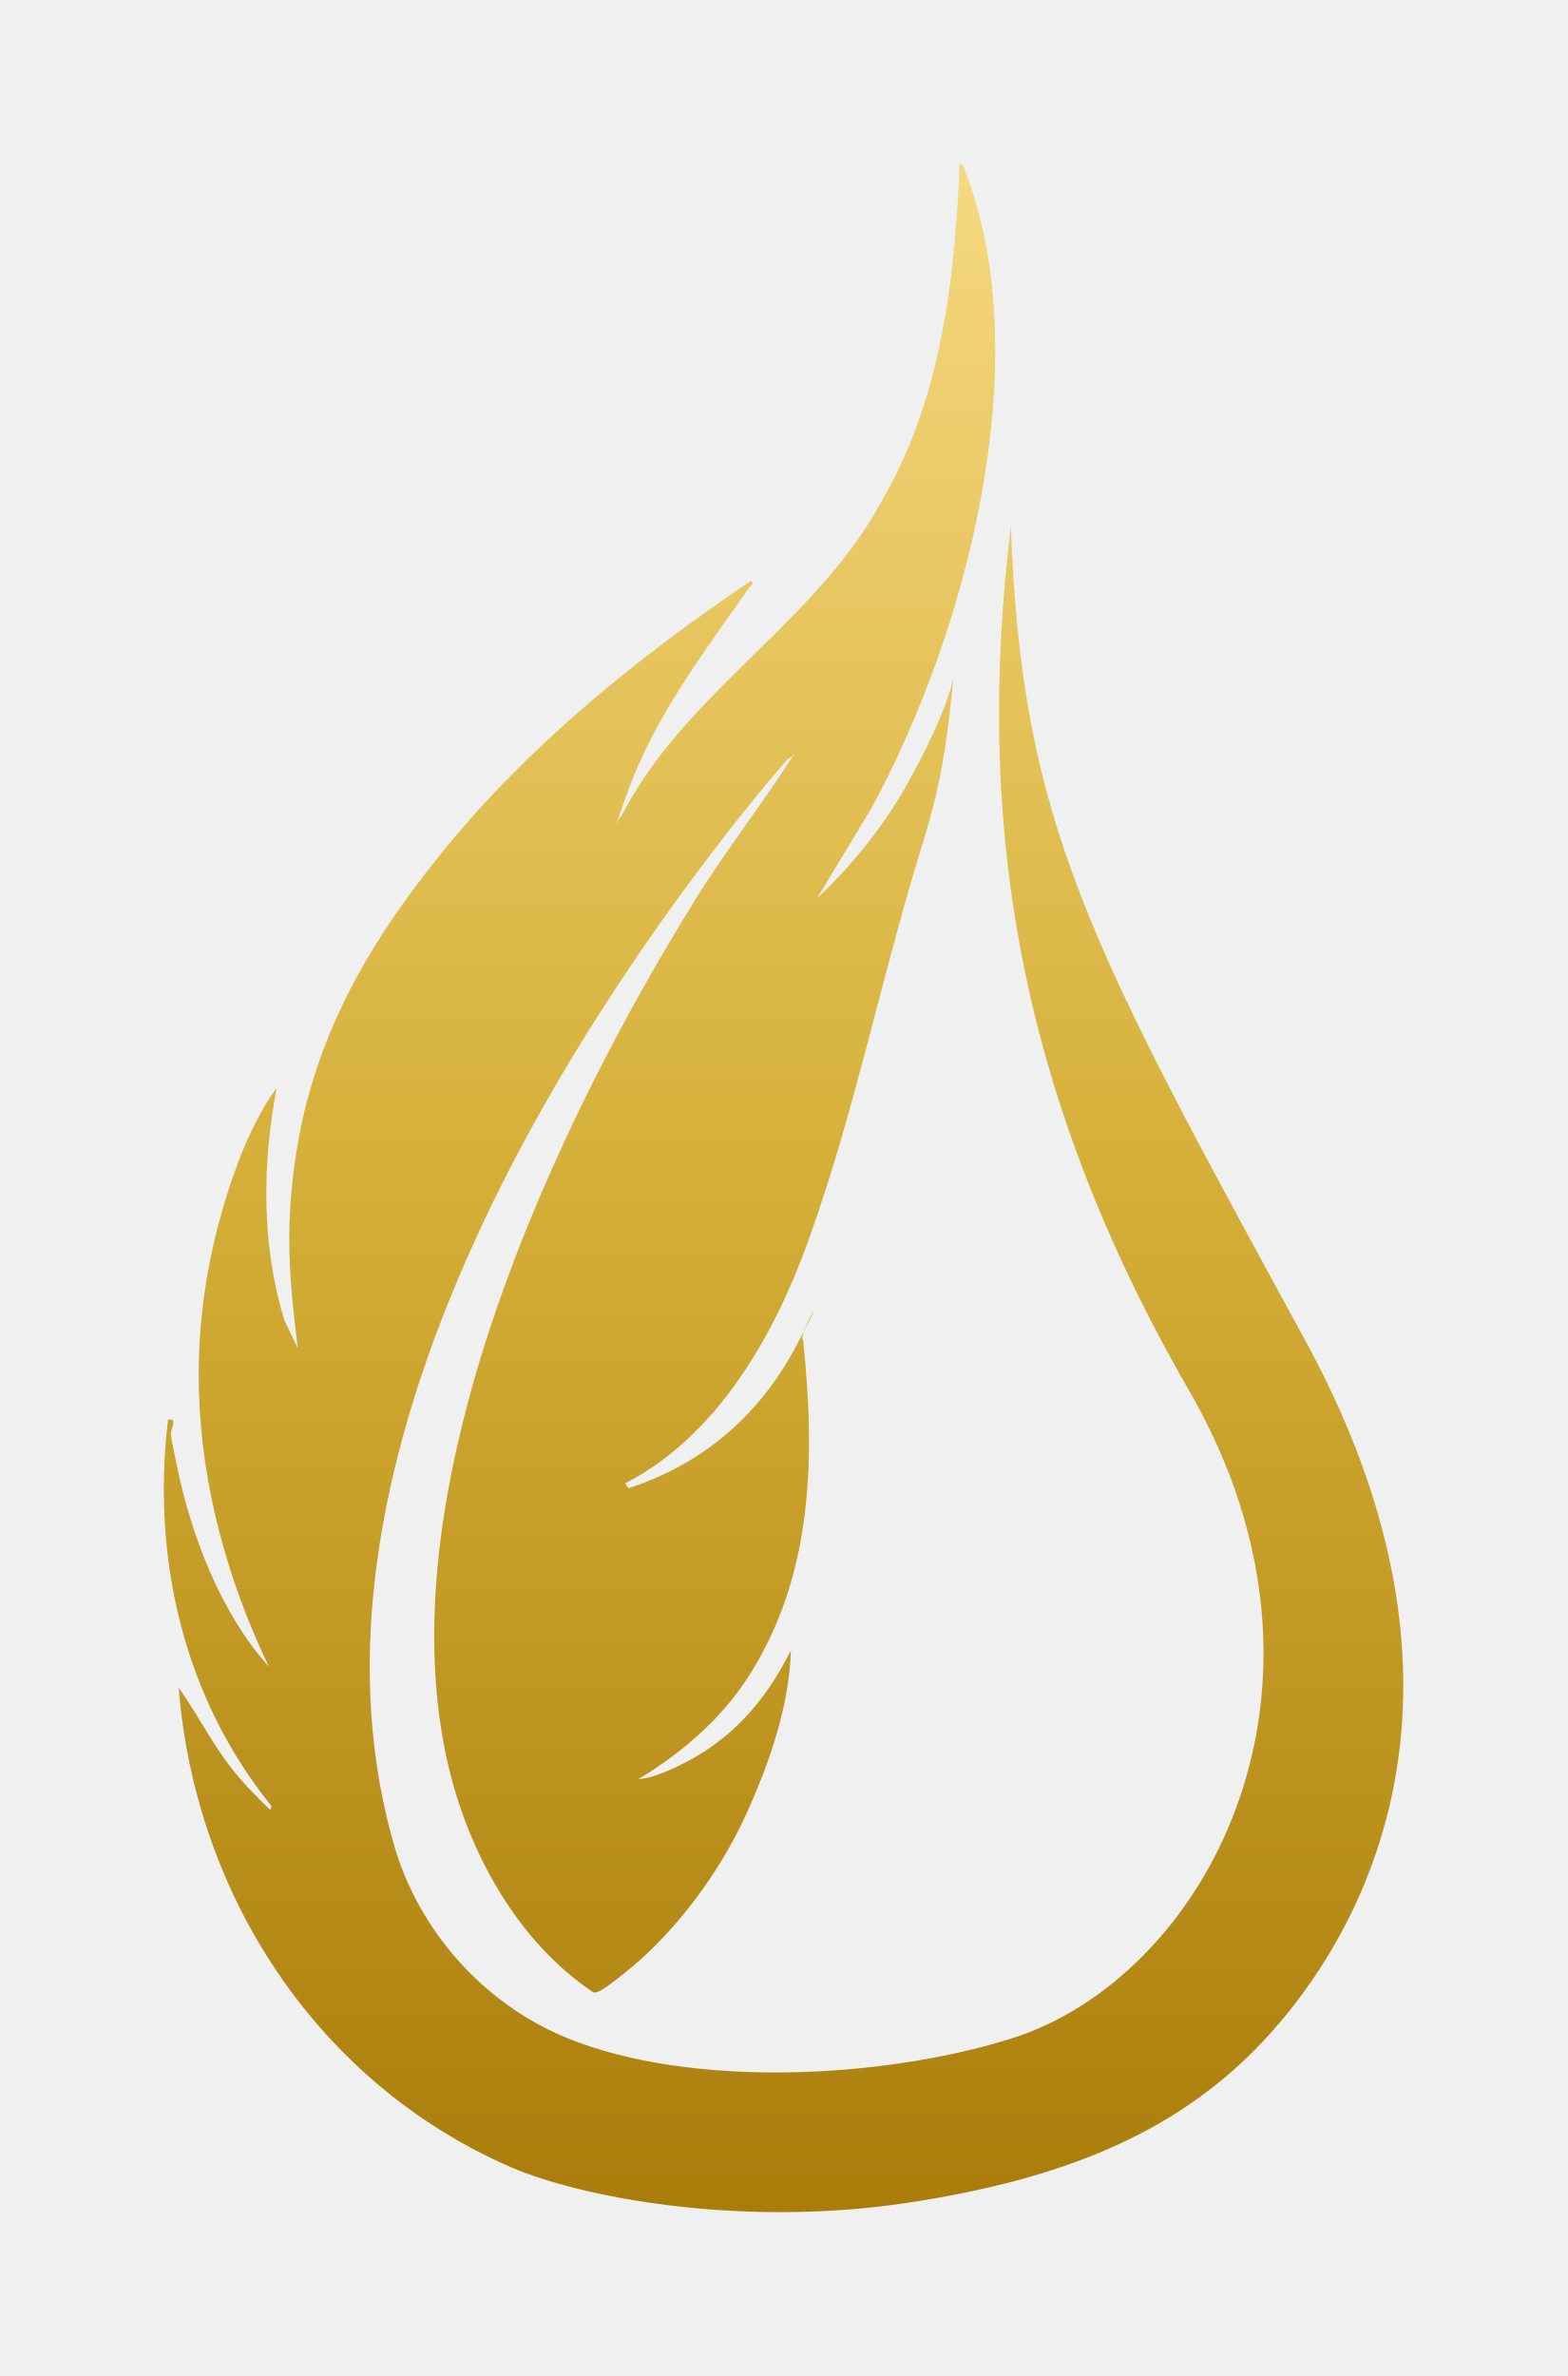
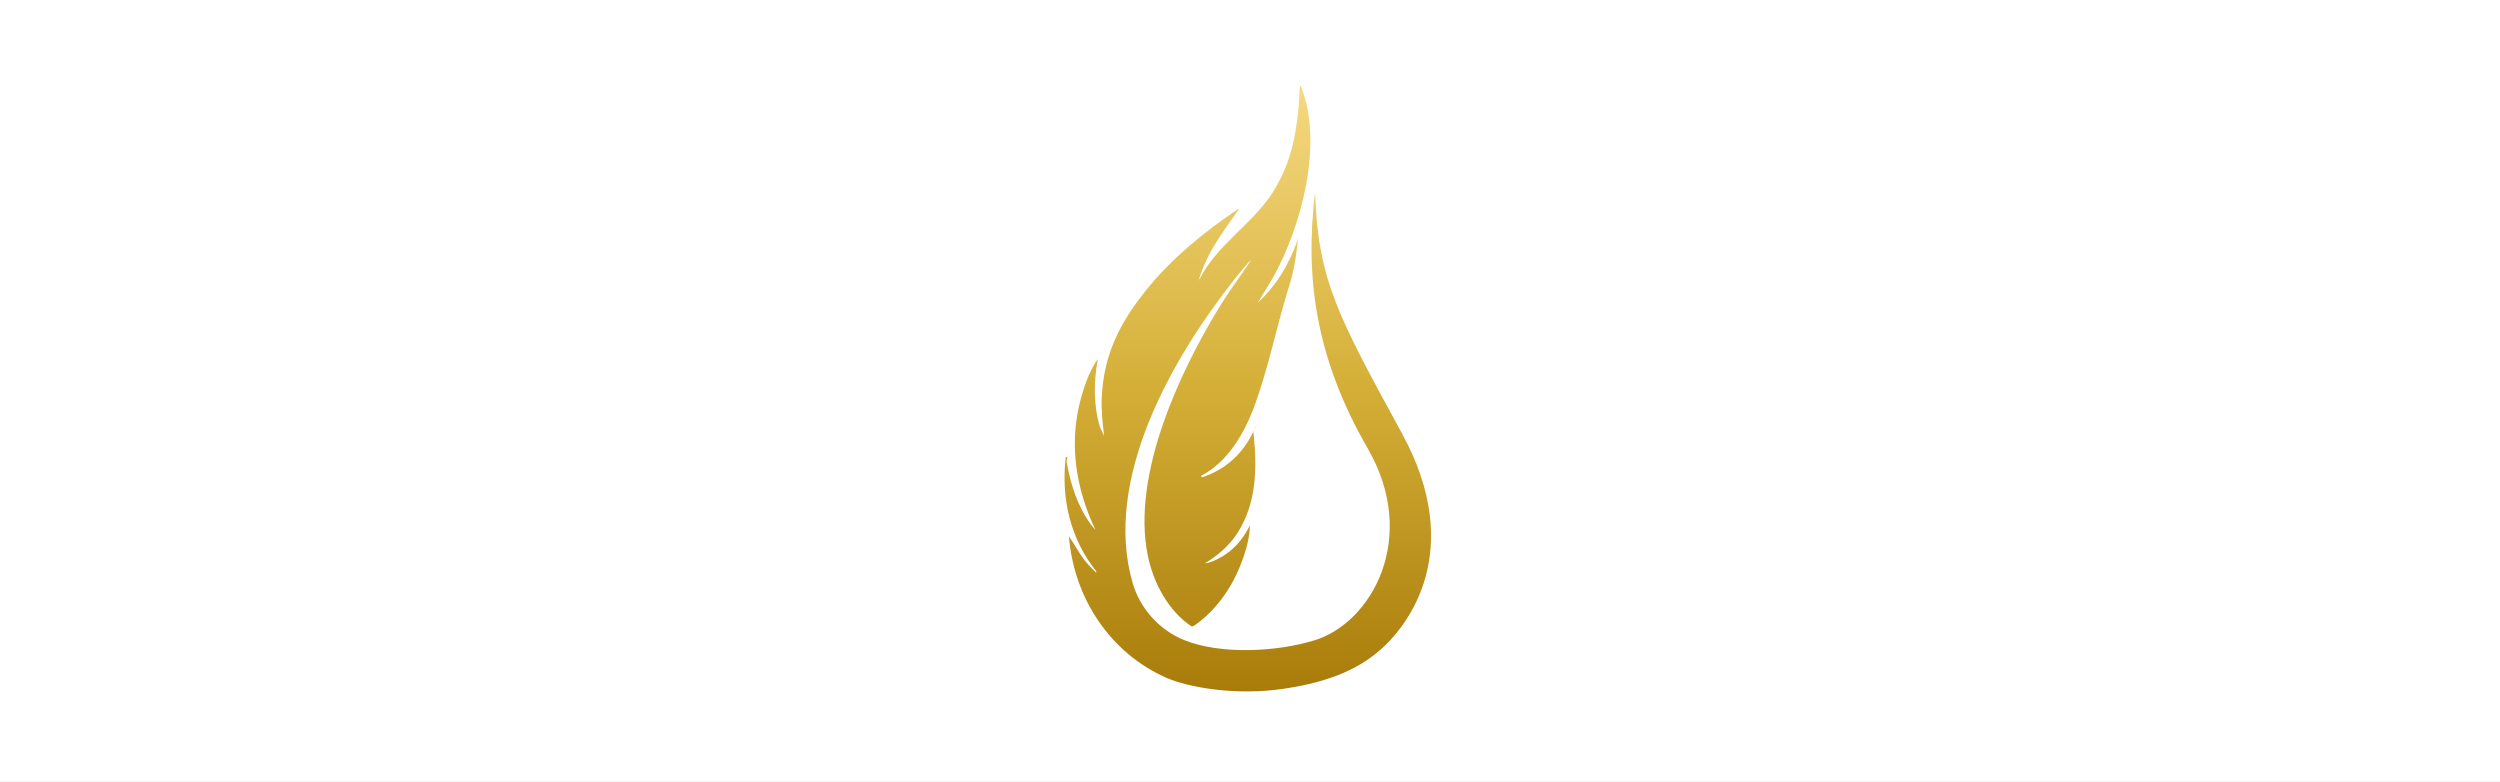
- <svg xmlns="http://www.w3.org/2000/svg" viewBox="183.46 -12.72 644.83 977.57" role="img" aria-label="featherdrop">
-   <defs>
-     <linearGradient id="fd-gold" x1="0" y1="0" x2="0" y2="1" gradientUnits="objectBoundingBox">
-       <stop offset="0" stop-color="#F6D981" />
-       <stop offset="0.5" stop-color="#D4AF37" />
-       <stop offset="1" stop-color="#A97C0A" />
-     </linearGradient>
-   </defs>
-   <path fill="url(#fd-gold)" d="M519.4,357.1c14.5-13.6,27.8-29.8,38.2-48.7s16.5-33.7,18.2-42.5c-3.9,41.2-8.5,54.6-14.6,74.6-15.7,51.8-26.5,105.3-44.8,156.3-14.1,39.5-37.4,81-75.7,100.8l1.4,2c31.3-10.3,54.3-30.5,69.5-59.5s-.6-2.1,2.3-1.6c5,47.7,4.4,96.3-22.1,138-11.3,17.9-27.7,31.9-45.7,42.8,5.4-.4,11.6-3.1,16.4-5.4,21.5-10.2,35.8-26.4,46.4-47.6-.6,23.1-9.3,47.6-18.9,68.5-11,23.8-29.6,48.7-50.1,64.7-2.5,1.9-10.1,8.4-12.3,7.5-33.1-22.2-53.3-61.4-60.9-98.9-22.9-112.1,44.8-257.2,103-350.9,11.6-18.7,25.2-36.2,37.2-54.6s2.7-2.4,1-3.4c-7.3,8.4-14.4,17-21.3,25.7-86.4,109.7-183.1,278.1-140.7,422.5,9.7,32.9,35.3,64,71.4,78.6,50.3,20.3,128,16.8,181.7.2,79.5-24.5,145.2-142.9,73.8-266.7s-88-235.6-73.4-355.7c4.4,122.4,32.4,172.2,121.2,335.1s7.6,264.5-23.8,294.7-73.4,50.2-141.4,60.2-133.2-2.5-161.8-14.9c-79.3-34.5-129.8-111.6-136.6-197.2,7.6,10.6,13.4,22.4,21.4,32.7,4.9,6.3,10.5,12,16.3,17.6l.5-1.6c-36.2-44.8-49.4-102-42.6-159,4.2-.8,1,3.5,1.2,5.9.3,3.5,1.9,10,2.6,13.8,5.9,28.5,18.2,60.3,37.7,81.9-10.5-21.9-18.5-44.9-23.5-68.8-8.4-40.5-7-80.3,4.6-119.9,4.9-16.7,11.9-35.5,22.1-49.4-6,31.6-6.3,64.7,3.2,95.7l5.5,11.4c-2.2-17.9-4.2-36-3.3-54.1,2.8-59.7,25.6-104.1,62.4-149.6,35.4-43.9,80.7-80.6,127.3-112,1.8,1.1-.5,2.4-1.1,3.3-19.4,27.9-39.1,53.3-50.5,86s-2.7,5.7-1.9,7.9c24.4-48,73.4-76,102-120.9,3.3-5.1,7.8-13.4,10.6-18.9,20-39.4,25.1-85.1,26.8-129,1.8.3,2,2.1,2.5,3.5,30,78.6-.2,191-39,262l-22.4,37.1Z" />
+ <svg xmlns="http://www.w3.org/2000/svg" viewBox="0 0 1600 500" width="1600" height="500" role="img" aria-label="featherdrop">
+   <rect width="1600" height="500" fill="#ffffff" />
+   <g transform="translate(565.89,29.69) scale(0.46)">
+     <defs>
+       <linearGradient id="fd-gold" x1="0" y1="0" x2="0" y2="1" gradientUnits="objectBoundingBox">
+         <stop offset="0" stop-color="#F6D981" />
+         <stop offset="0.5" stop-color="#D4AF37" />
+         <stop offset="1" stop-color="#A97C0A" />
+       </linearGradient>
+     </defs>
+     <path fill="url(#fd-gold)" d="M519.4,357.1c14.5-13.6,27.8-29.8,38.2-48.7s16.5-33.7,18.2-42.5c-3.9,41.2-8.5,54.6-14.6,74.6-15.7,51.8-26.5,105.3-44.8,156.3-14.1,39.5-37.4,81-75.7,100.8l1.4,2c31.3-10.3,54.3-30.5,69.5-59.5s-.6-2.1,2.3-1.6c5,47.7,4.4,96.3-22.1,138-11.3,17.9-27.7,31.9-45.7,42.8,5.4-.4,11.6-3.1,16.4-5.4,21.5-10.2,35.8-26.4,46.4-47.6-.6,23.1-9.3,47.6-18.9,68.5-11,23.8-29.6,48.7-50.1,64.7-2.5,1.9-10.1,8.4-12.3,7.5-33.1-22.2-53.3-61.4-60.9-98.9-22.9-112.1,44.8-257.2,103-350.9,11.6-18.7,25.2-36.2,37.2-54.6s2.7-2.4,1-3.4c-7.3,8.4-14.4,17-21.3,25.7-86.4,109.7-183.1,278.1-140.7,422.5,9.7,32.9,35.3,64,71.4,78.6,50.3,20.3,128,16.8,181.7.2,79.5-24.5,145.2-142.9,73.8-266.7s-88-235.6-73.4-355.7c4.4,122.4,32.4,172.2,121.2,335.1s7.6,264.5-23.8,294.7-73.4,50.2-141.4,60.2-133.2-2.5-161.8-14.9c-79.3-34.5-129.8-111.6-136.6-197.2,7.6,10.6,13.4,22.4,21.4,32.7,4.9,6.3,10.5,12,16.3,17.6l.5-1.6c-36.2-44.8-49.4-102-42.6-159,4.2-.8,1,3.5,1.2,5.9.3,3.5,1.9,10,2.6,13.8,5.9,28.5,18.2,60.3,37.7,81.9-10.5-21.9-18.5-44.9-23.5-68.8-8.4-40.5-7-80.3,4.6-119.9,4.9-16.7,11.9-35.5,22.1-49.4-6,31.6-6.3,64.7,3.2,95.7l5.5,11.4c-2.2-17.9-4.2-36-3.3-54.1,2.8-59.7,25.6-104.1,62.4-149.6,35.4-43.9,80.7-80.6,127.3-112,1.8,1.1-.5,2.4-1.1,3.3-19.4,27.9-39.1,53.3-50.5,86s-2.7,5.7-1.9,7.9c24.4-48,73.4-76,102-120.9,3.3-5.1,7.8-13.4,10.6-18.9,20-39.4,25.1-85.1,26.8-129,1.8.3,2,2.1,2.5,3.5,30,78.6-.2,191-39,262l-22.4,37.1Z" />
+   </g>
</svg>
